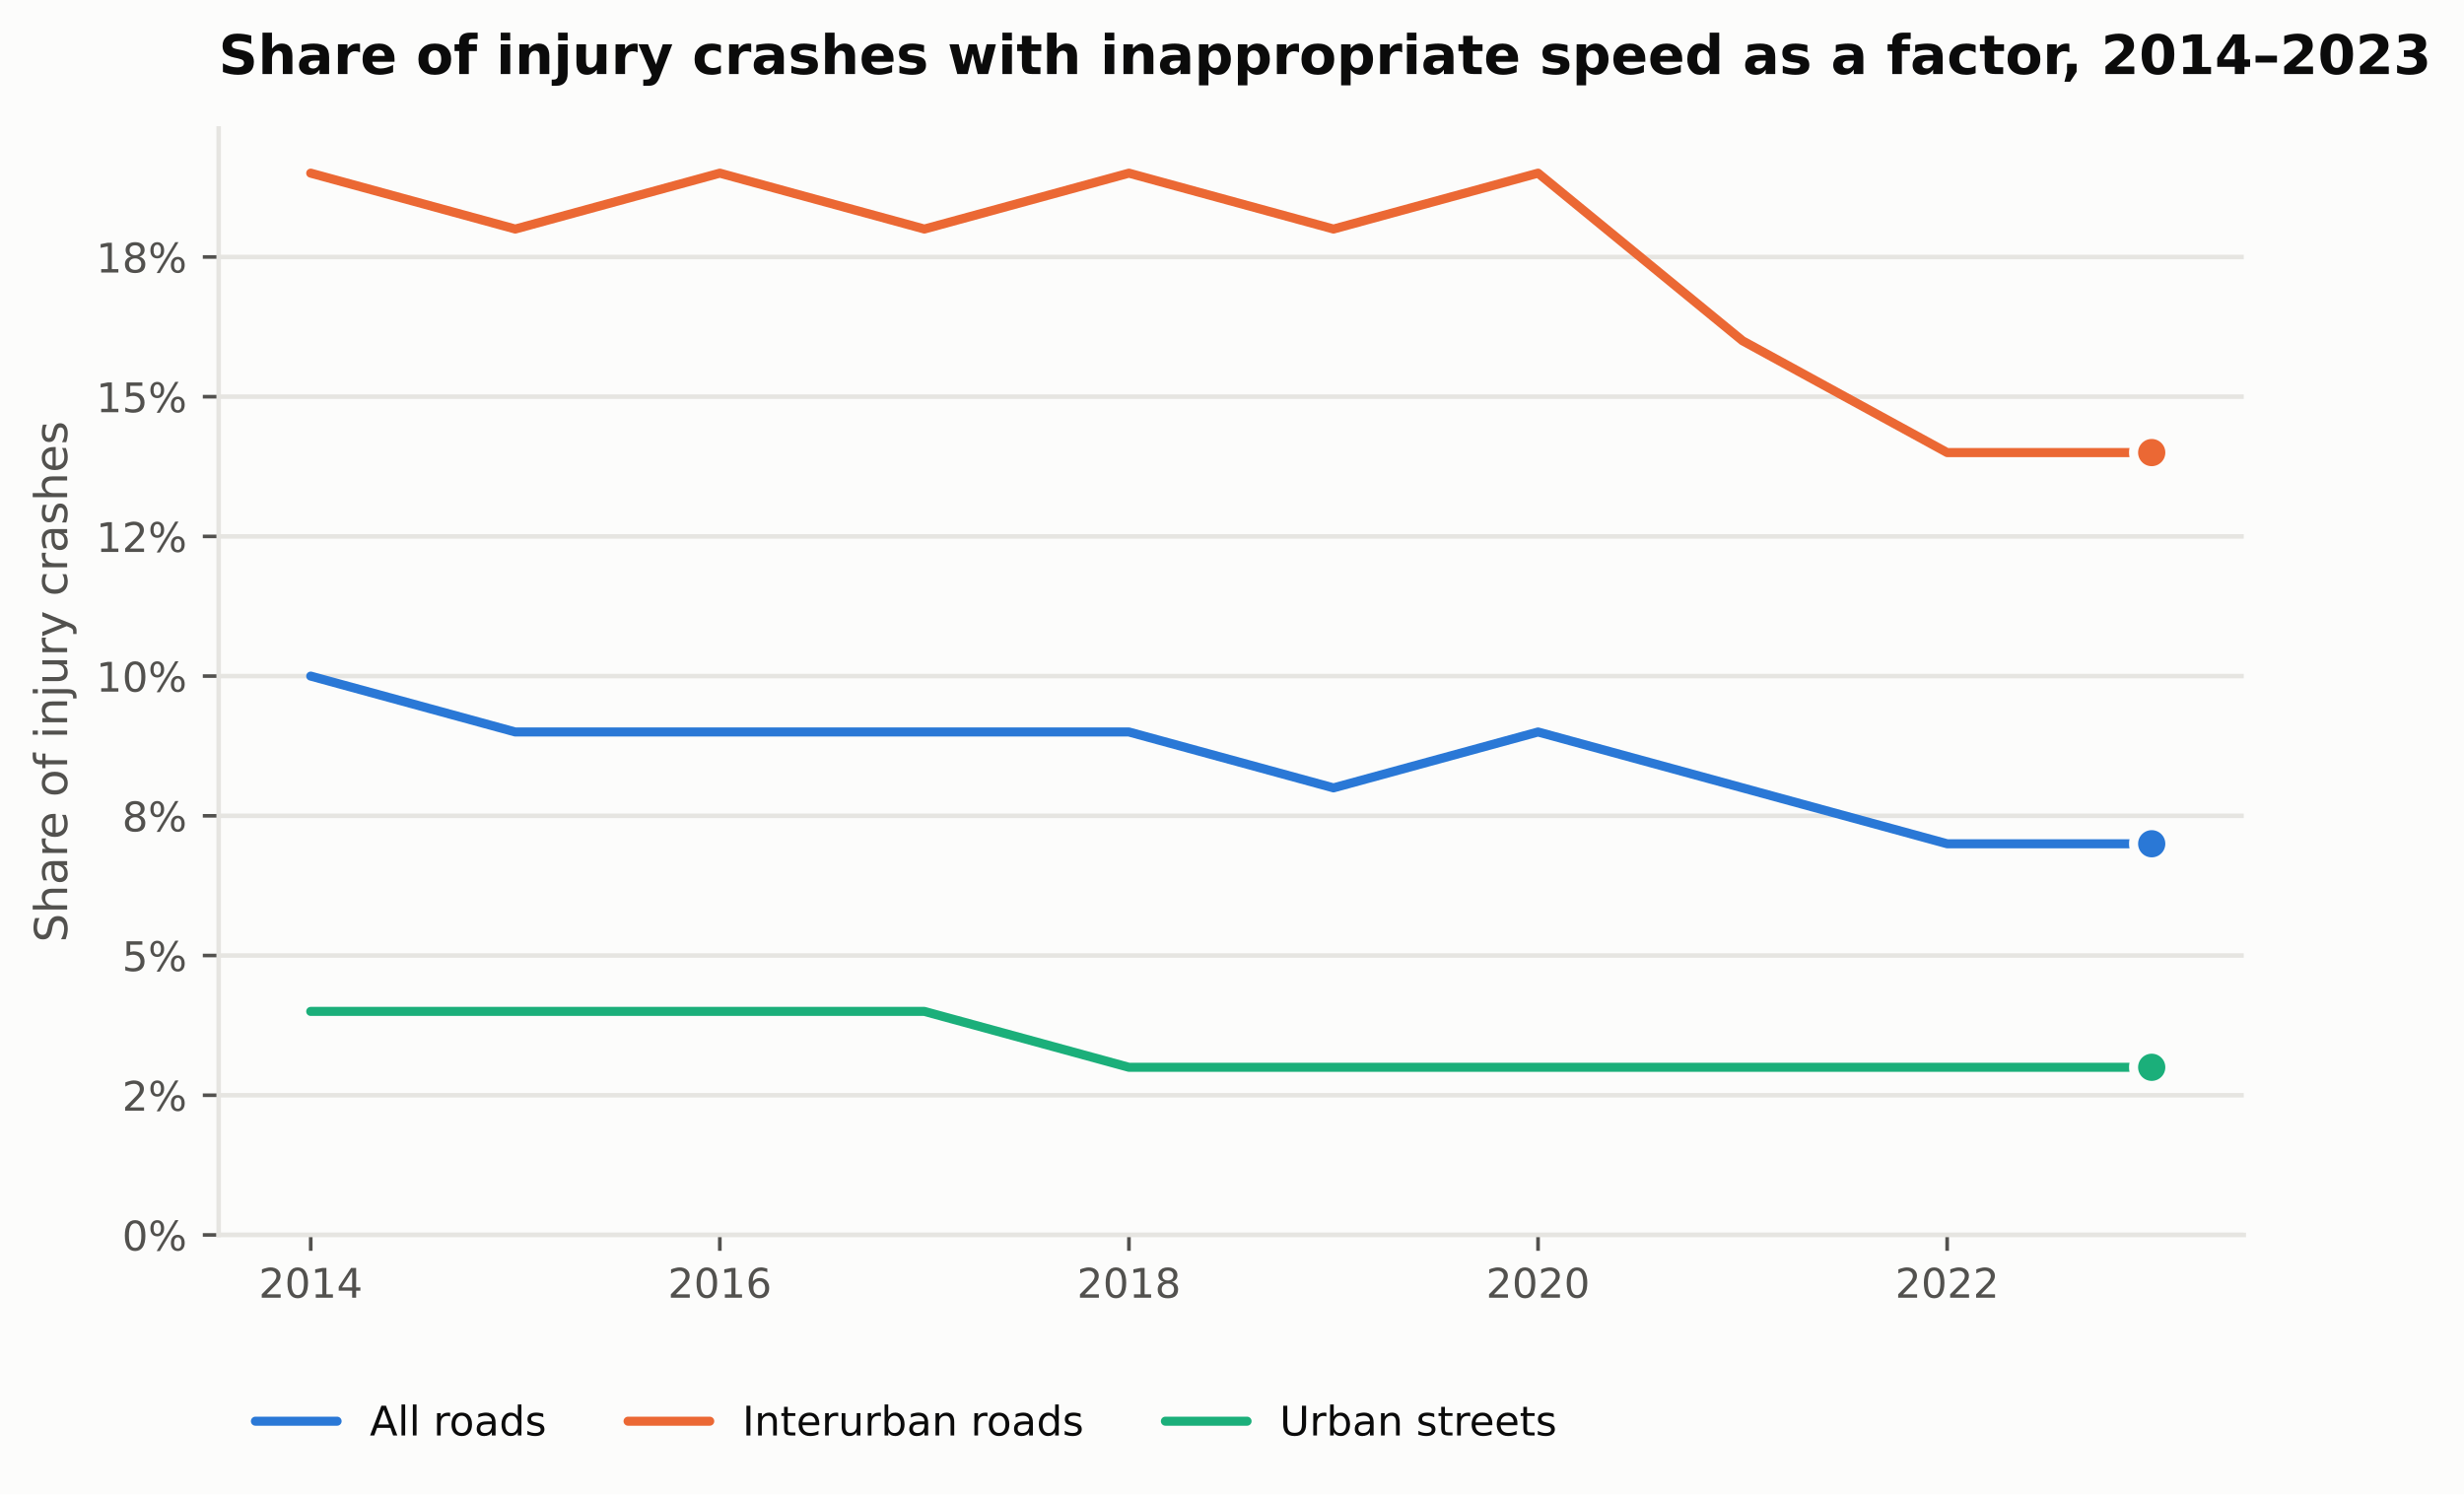
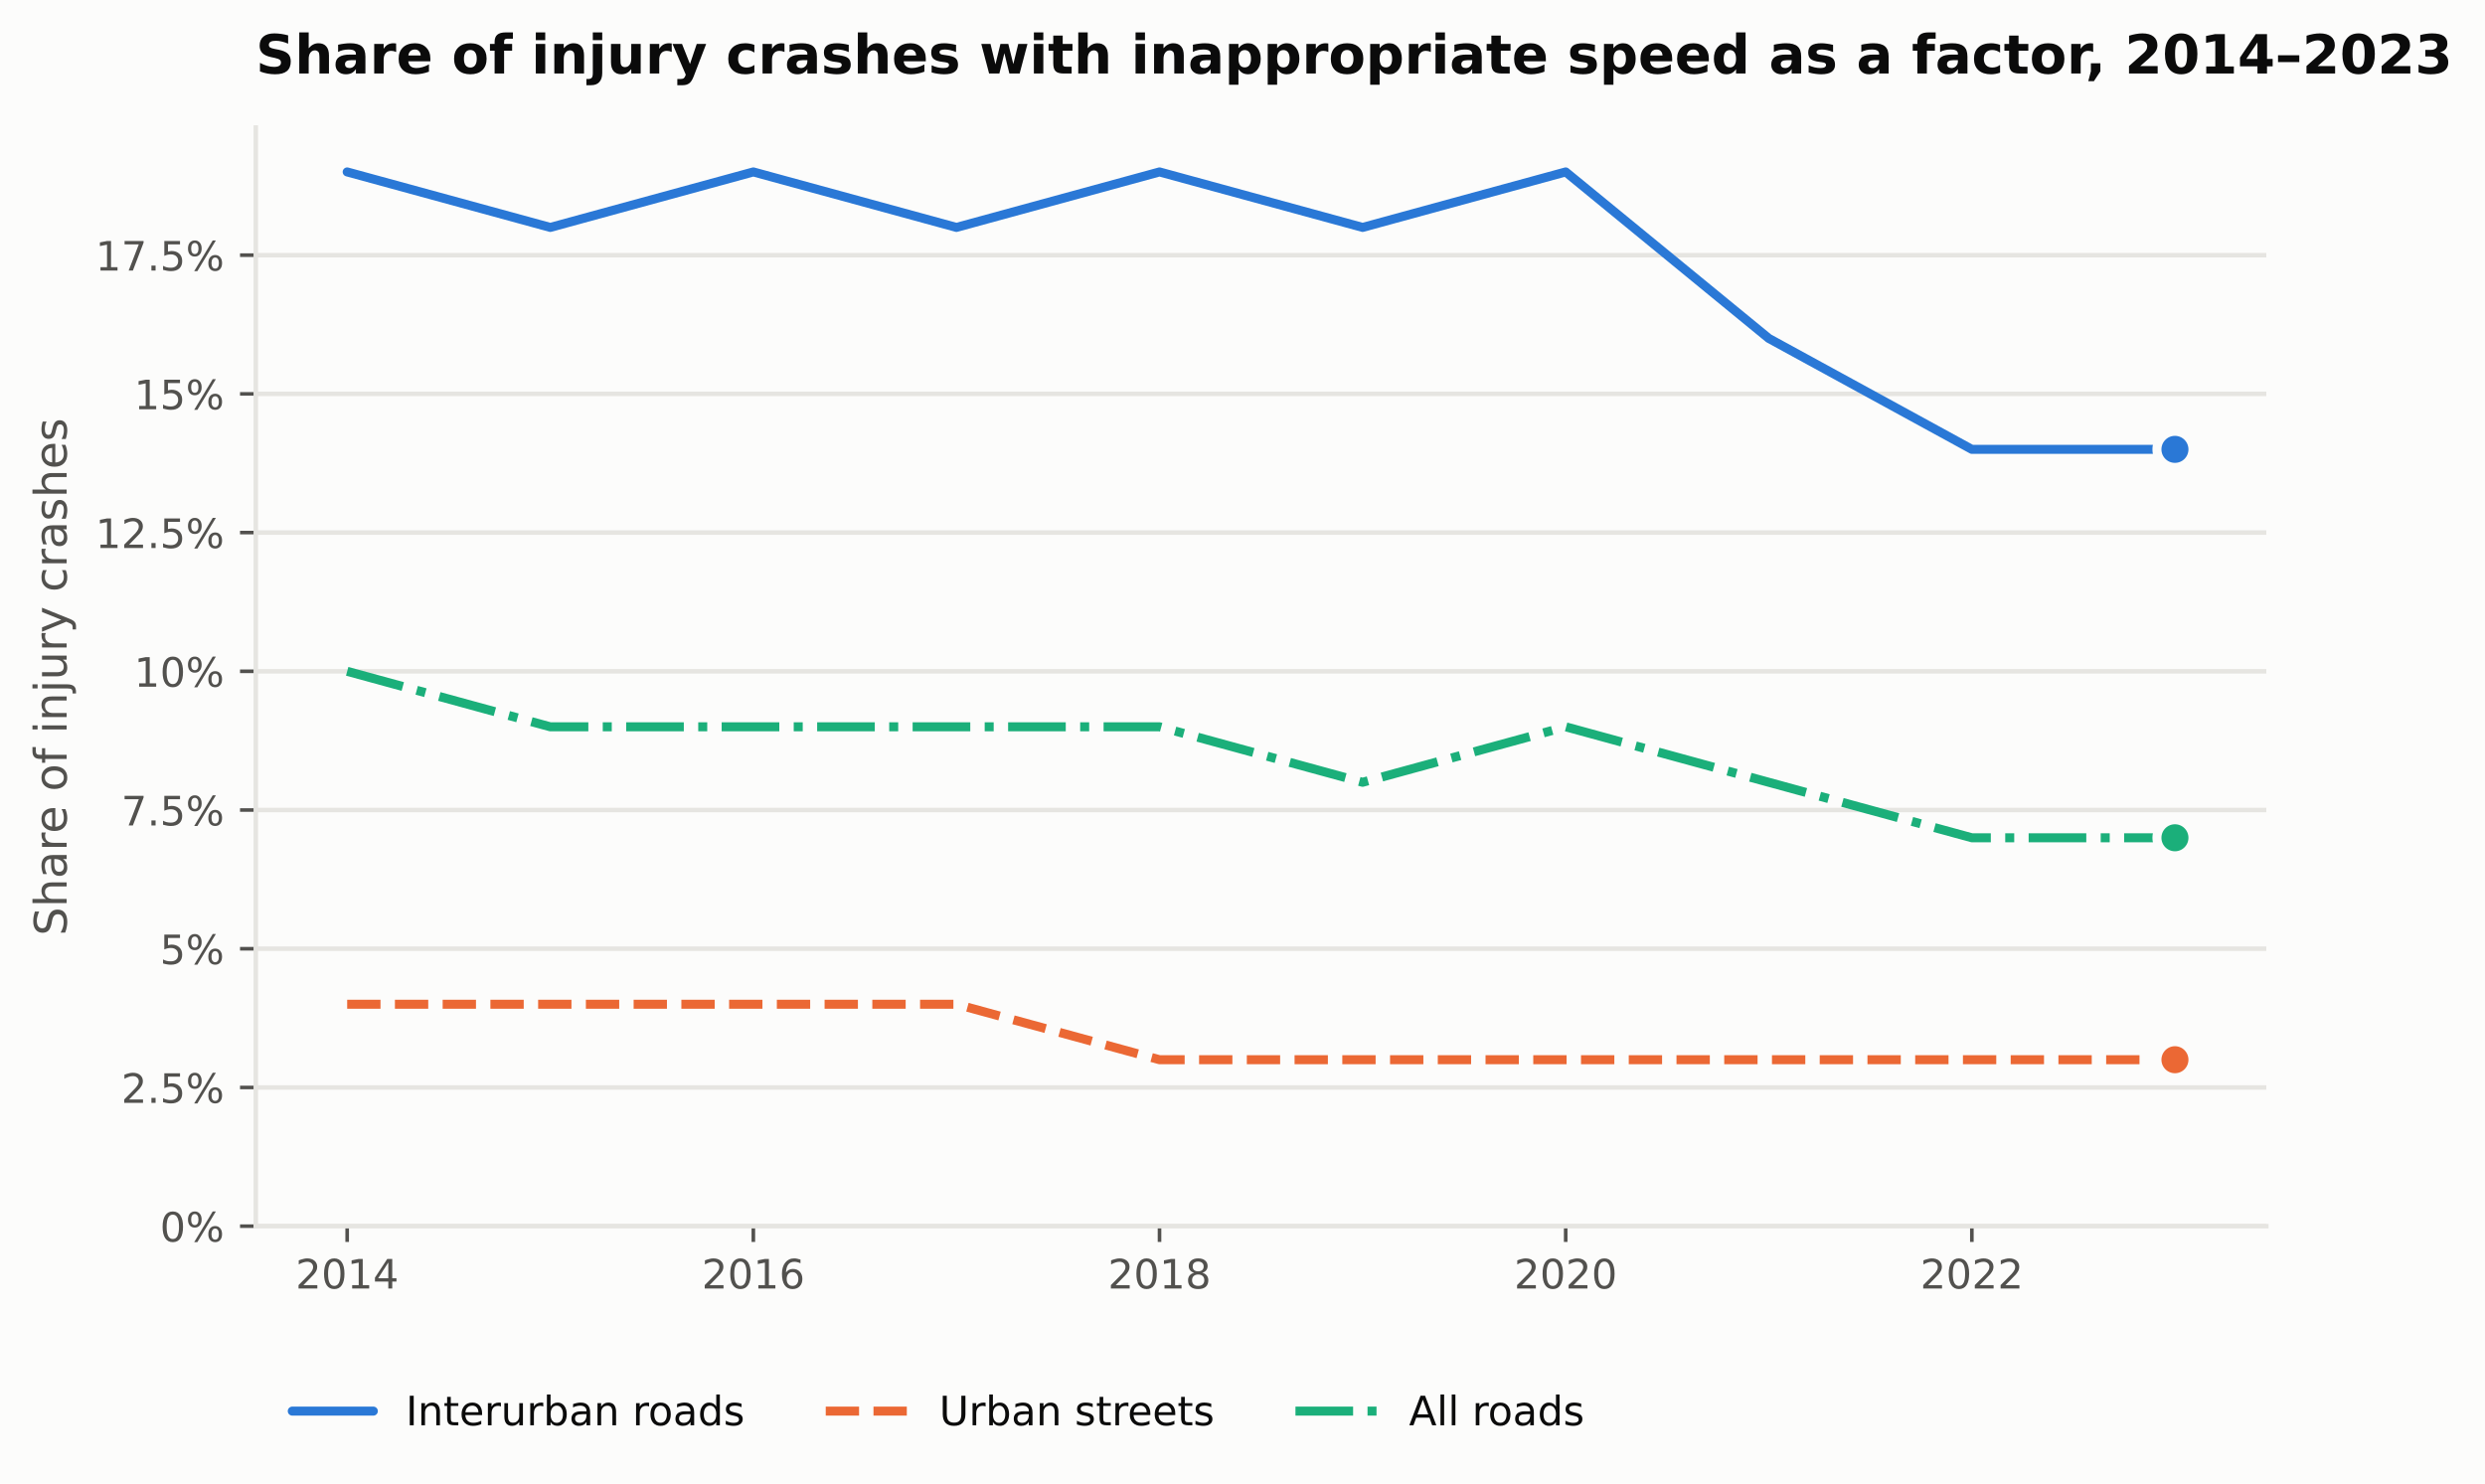
- <svg xmlns="http://www.w3.org/2000/svg" xmlns:xlink="http://www.w3.org/1999/xlink" width="543.154pt" height="329.427pt" viewBox="0 0 543.154 329.427" version="1.1">
+ <svg xmlns="http://www.w3.org/2000/svg" xmlns:xlink="http://www.w3.org/1999/xlink" width="551.741pt" height="329.427pt" viewBox="0 0 551.741 329.427" version="1.1">
  <defs>
    <style type="text/css">*{stroke-linejoin: round; stroke-linecap: butt}</style>
  </defs>
  <g id="figure_1">
    <g id="patch_1">
-       <path d="M 0 329.427  L 543.154 329.427  L 543.154 -0  L 0 -0  z " style="fill: #fcfcfb" />
+       <path d="M 0 329.427  L 551.741 329.427  L 551.741 -0  L 0 -0  z " style="fill: #fcfcfb" />
    </g>
    <g id="axes_1">
      <g id="patch_2">
-         <path d="M 48.205 272.254  L 494.605 272.254  L 494.605 28.318  L 48.205 28.318  z " style="fill: #fcfcfb" />
+         <path d="M 56.791 272.254  L 503.191 272.254  L 503.191 28.318  L 56.791 28.318  z " style="fill: #fcfcfb" />
      </g>
      <g id="matplotlib.axis_1">
        <g id="xtick_1">
          <g id="line2d_1">
            <defs>
              <path id="m3a9c350e79" d="M 0 0  L 0 3.5  " style="stroke: #52514e; stroke-width: 0.8" />
            </defs>
            <g>
-               <use xlink:href="#m3a9c350e79" x="68.496" y="272.254" style="fill: #52514e; stroke: #52514e; stroke-width: 0.8" />
+               <use xlink:href="#m3a9c350e79" x="77.082" y="272.254" style="fill: #52514e; stroke: #52514e; stroke-width: 0.8" />
            </g>
          </g>
          <g id="text_1">
-             <text style="font-size: 9px; font-family: 'DejaVu Sans', 'Bitstream Vera Sans', 'Computer Modern Sans Serif', 'Lucida Grande', 'Verdana', 'Geneva', 'Lucid', 'Arial', 'Helvetica', 'Avant Garde', sans-serif; text-anchor: middle; fill: #52514e" x="68.496" y="286.092" transform="rotate(-0 68.4956 286.092)">2014</text>
+             <text style="font-size: 9px; font-family: 'DejaVu Sans', 'Bitstream Vera Sans', 'Computer Modern Sans Serif', 'Lucida Grande', 'Verdana', 'Geneva', 'Lucid', 'Arial', 'Helvetica', 'Avant Garde', sans-serif; text-anchor: middle; fill: #52514e" x="77.082" y="286.092" transform="rotate(-0 77.08216 286.092)">2014</text>
          </g>
        </g>
        <g id="xtick_2">
          <g id="line2d_2">
            <g>
-               <use xlink:href="#m3a9c350e79" x="158.677" y="272.254" style="fill: #52514e; stroke: #52514e; stroke-width: 0.8" />
+               <use xlink:href="#m3a9c350e79" x="167.264" y="272.254" style="fill: #52514e; stroke: #52514e; stroke-width: 0.8" />
            </g>
          </g>
          <g id="text_2">
-             <text style="font-size: 9px; font-family: 'DejaVu Sans', 'Bitstream Vera Sans', 'Computer Modern Sans Serif', 'Lucida Grande', 'Verdana', 'Geneva', 'Lucid', 'Arial', 'Helvetica', 'Avant Garde', sans-serif; text-anchor: middle; fill: #52514e" x="158.677" y="286.092" transform="rotate(-0 158.6774 286.092)">2016</text>
+             <text style="font-size: 9px; font-family: 'DejaVu Sans', 'Bitstream Vera Sans', 'Computer Modern Sans Serif', 'Lucida Grande', 'Verdana', 'Geneva', 'Lucid', 'Arial', 'Helvetica', 'Avant Garde', sans-serif; text-anchor: middle; fill: #52514e" x="167.264" y="286.092" transform="rotate(-0 167.264 286.092)">2016</text>
          </g>
        </g>
        <g id="xtick_3">
          <g id="line2d_3">
            <g>
-               <use xlink:href="#m3a9c350e79" x="248.859" y="272.254" style="fill: #52514e; stroke: #52514e; stroke-width: 0.8" />
+               <use xlink:href="#m3a9c350e79" x="257.446" y="272.254" style="fill: #52514e; stroke: #52514e; stroke-width: 0.8" />
            </g>
          </g>
          <g id="text_3">
-             <text style="font-size: 9px; font-family: 'DejaVu Sans', 'Bitstream Vera Sans', 'Computer Modern Sans Serif', 'Lucida Grande', 'Verdana', 'Geneva', 'Lucid', 'Arial', 'Helvetica', 'Avant Garde', sans-serif; text-anchor: middle; fill: #52514e" x="248.859" y="286.092" transform="rotate(-0 248.8592 286.092)">2018</text>
+             <text style="font-size: 9px; font-family: 'DejaVu Sans', 'Bitstream Vera Sans', 'Computer Modern Sans Serif', 'Lucida Grande', 'Verdana', 'Geneva', 'Lucid', 'Arial', 'Helvetica', 'Avant Garde', sans-serif; text-anchor: middle; fill: #52514e" x="257.446" y="286.092" transform="rotate(-0 257.4458 286.092)">2018</text>
          </g>
        </g>
        <g id="xtick_4">
          <g id="line2d_4">
            <g>
-               <use xlink:href="#m3a9c350e79" x="339.041" y="272.254" style="fill: #52514e; stroke: #52514e; stroke-width: 0.8" />
+               <use xlink:href="#m3a9c350e79" x="347.628" y="272.254" style="fill: #52514e; stroke: #52514e; stroke-width: 0.8" />
            </g>
          </g>
          <g id="text_4">
-             <text style="font-size: 9px; font-family: 'DejaVu Sans', 'Bitstream Vera Sans', 'Computer Modern Sans Serif', 'Lucida Grande', 'Verdana', 'Geneva', 'Lucid', 'Arial', 'Helvetica', 'Avant Garde', sans-serif; text-anchor: middle; fill: #52514e" x="339.041" y="286.092" transform="rotate(-0 339.0411 286.092)">2020</text>
+             <text style="font-size: 9px; font-family: 'DejaVu Sans', 'Bitstream Vera Sans', 'Computer Modern Sans Serif', 'Lucida Grande', 'Verdana', 'Geneva', 'Lucid', 'Arial', 'Helvetica', 'Avant Garde', sans-serif; text-anchor: middle; fill: #52514e" x="347.628" y="286.092" transform="rotate(-0 347.6276 286.092)">2020</text>
          </g>
        </g>
        <g id="xtick_5">
          <g id="line2d_5">
            <g>
-               <use xlink:href="#m3a9c350e79" x="429.223" y="272.254" style="fill: #52514e; stroke: #52514e; stroke-width: 0.8" />
+               <use xlink:href="#m3a9c350e79" x="437.809" y="272.254" style="fill: #52514e; stroke: #52514e; stroke-width: 0.8" />
            </g>
          </g>
          <g id="text_5">
-             <text style="font-size: 9px; font-family: 'DejaVu Sans', 'Bitstream Vera Sans', 'Computer Modern Sans Serif', 'Lucida Grande', 'Verdana', 'Geneva', 'Lucid', 'Arial', 'Helvetica', 'Avant Garde', sans-serif; text-anchor: middle; fill: #52514e" x="429.223" y="286.092" transform="rotate(-0 429.2229 286.092)">2022</text>
+             <text style="font-size: 9px; font-family: 'DejaVu Sans', 'Bitstream Vera Sans', 'Computer Modern Sans Serif', 'Lucida Grande', 'Verdana', 'Geneva', 'Lucid', 'Arial', 'Helvetica', 'Avant Garde', sans-serif; text-anchor: middle; fill: #52514e" x="437.809" y="286.092" transform="rotate(-0 437.8094 286.092)">2022</text>
          </g>
        </g>
      </g>
      <g id="matplotlib.axis_2">
        <g id="ytick_1">
          <g id="line2d_6">
-             <path d="M 48.205 272.254  L 494.605 272.254  " clip-path="url(#peff5c7c7de)" style="fill: none; stroke: #e6e5e1; stroke-linecap: round" />
+             <path d="M 56.791 272.254  L 503.191 272.254  " clip-path="url(#p9e721a6022)" style="fill: none; stroke: #e6e5e1; stroke-linecap: round" />
          </g>
          <g id="line2d_7">
            <defs>
              <path id="mdd3c75259f" d="M 0 0  L -3.5 0  " style="stroke: #52514e; stroke-width: 0.8" />
            </defs>
            <g>
-               <use xlink:href="#mdd3c75259f" x="48.205" y="272.254" style="fill: #52514e; stroke: #52514e; stroke-width: 0.8" />
+               <use xlink:href="#mdd3c75259f" x="56.791" y="272.254" style="fill: #52514e; stroke: #52514e; stroke-width: 0.8" />
            </g>
          </g>
          <g id="text_6">
-             <text style="font-size: 9px; font-family: 'DejaVu Sans', 'Bitstream Vera Sans', 'Computer Modern Sans Serif', 'Lucida Grande', 'Verdana', 'Geneva', 'Lucid', 'Arial', 'Helvetica', 'Avant Garde', sans-serif; text-anchor: end; fill: #52514e" x="41.205" y="275.673" transform="rotate(-0 41.20469 275.6731)">0%</text>
+             <text style="font-size: 9px; font-family: 'DejaVu Sans', 'Bitstream Vera Sans', 'Computer Modern Sans Serif', 'Lucida Grande', 'Verdana', 'Geneva', 'Lucid', 'Arial', 'Helvetica', 'Avant Garde', sans-serif; text-anchor: end; fill: #52514e" x="49.791" y="275.673" transform="rotate(-0 49.79125 275.6731)">0%</text>
          </g>
        </g>
        <g id="ytick_2">
          <g id="line2d_8">
-             <path d="M 48.205 241.454  L 494.605 241.454  " clip-path="url(#peff5c7c7de)" style="fill: none; stroke: #e6e5e1; stroke-linecap: round" />
+             <path d="M 56.791 241.454  L 503.191 241.454  " clip-path="url(#p9e721a6022)" style="fill: none; stroke: #e6e5e1; stroke-linecap: round" />
          </g>
          <g id="line2d_9">
            <g>
-               <use xlink:href="#mdd3c75259f" x="48.205" y="241.454" style="fill: #52514e; stroke: #52514e; stroke-width: 0.8" />
+               <use xlink:href="#mdd3c75259f" x="56.791" y="241.454" style="fill: #52514e; stroke: #52514e; stroke-width: 0.8" />
            </g>
          </g>
          <g id="text_7">
-             <text style="font-size: 9px; font-family: 'DejaVu Sans', 'Bitstream Vera Sans', 'Computer Modern Sans Serif', 'Lucida Grande', 'Verdana', 'Geneva', 'Lucid', 'Arial', 'Helvetica', 'Avant Garde', sans-serif; text-anchor: end; fill: #52514e" x="41.205" y="244.873" transform="rotate(-0 41.20469 244.8731)">2%</text>
+             <text style="font-size: 9px; font-family: 'DejaVu Sans', 'Bitstream Vera Sans', 'Computer Modern Sans Serif', 'Lucida Grande', 'Verdana', 'Geneva', 'Lucid', 'Arial', 'Helvetica', 'Avant Garde', sans-serif; text-anchor: end; fill: #52514e" x="49.791" y="244.873" transform="rotate(-0 49.79125 244.8731)">2.5%</text>
          </g>
        </g>
        <g id="ytick_3">
          <g id="line2d_10">
-             <path d="M 48.205 210.654  L 494.605 210.654  " clip-path="url(#peff5c7c7de)" style="fill: none; stroke: #e6e5e1; stroke-linecap: round" />
+             <path d="M 56.791 210.654  L 503.191 210.654  " clip-path="url(#p9e721a6022)" style="fill: none; stroke: #e6e5e1; stroke-linecap: round" />
          </g>
          <g id="line2d_11">
            <g>
-               <use xlink:href="#mdd3c75259f" x="48.205" y="210.654" style="fill: #52514e; stroke: #52514e; stroke-width: 0.8" />
+               <use xlink:href="#mdd3c75259f" x="56.791" y="210.654" style="fill: #52514e; stroke: #52514e; stroke-width: 0.8" />
            </g>
          </g>
          <g id="text_8">
-             <text style="font-size: 9px; font-family: 'DejaVu Sans', 'Bitstream Vera Sans', 'Computer Modern Sans Serif', 'Lucida Grande', 'Verdana', 'Geneva', 'Lucid', 'Arial', 'Helvetica', 'Avant Garde', sans-serif; text-anchor: end; fill: #52514e" x="41.205" y="214.073" transform="rotate(-0 41.20469 214.0731)">5%</text>
+             <text style="font-size: 9px; font-family: 'DejaVu Sans', 'Bitstream Vera Sans', 'Computer Modern Sans Serif', 'Lucida Grande', 'Verdana', 'Geneva', 'Lucid', 'Arial', 'Helvetica', 'Avant Garde', sans-serif; text-anchor: end; fill: #52514e" x="49.791" y="214.073" transform="rotate(-0 49.79125 214.0731)">5%</text>
          </g>
        </g>
        <g id="ytick_4">
          <g id="line2d_12">
-             <path d="M 48.205 179.854  L 494.605 179.854  " clip-path="url(#peff5c7c7de)" style="fill: none; stroke: #e6e5e1; stroke-linecap: round" />
+             <path d="M 56.791 179.854  L 503.191 179.854  " clip-path="url(#p9e721a6022)" style="fill: none; stroke: #e6e5e1; stroke-linecap: round" />
          </g>
          <g id="line2d_13">
            <g>
-               <use xlink:href="#mdd3c75259f" x="48.205" y="179.854" style="fill: #52514e; stroke: #52514e; stroke-width: 0.8" />
+               <use xlink:href="#mdd3c75259f" x="56.791" y="179.854" style="fill: #52514e; stroke: #52514e; stroke-width: 0.8" />
            </g>
          </g>
          <g id="text_9">
-             <text style="font-size: 9px; font-family: 'DejaVu Sans', 'Bitstream Vera Sans', 'Computer Modern Sans Serif', 'Lucida Grande', 'Verdana', 'Geneva', 'Lucid', 'Arial', 'Helvetica', 'Avant Garde', sans-serif; text-anchor: end; fill: #52514e" x="41.205" y="183.273" transform="rotate(-0 41.20469 183.2731)">8%</text>
+             <text style="font-size: 9px; font-family: 'DejaVu Sans', 'Bitstream Vera Sans', 'Computer Modern Sans Serif', 'Lucida Grande', 'Verdana', 'Geneva', 'Lucid', 'Arial', 'Helvetica', 'Avant Garde', sans-serif; text-anchor: end; fill: #52514e" x="49.791" y="183.273" transform="rotate(-0 49.79125 183.2731)">7.5%</text>
          </g>
        </g>
        <g id="ytick_5">
          <g id="line2d_14">
-             <path d="M 48.205 149.054  L 494.605 149.054  " clip-path="url(#peff5c7c7de)" style="fill: none; stroke: #e6e5e1; stroke-linecap: round" />
+             <path d="M 56.791 149.054  L 503.191 149.054  " clip-path="url(#p9e721a6022)" style="fill: none; stroke: #e6e5e1; stroke-linecap: round" />
          </g>
          <g id="line2d_15">
            <g>
-               <use xlink:href="#mdd3c75259f" x="48.205" y="149.054" style="fill: #52514e; stroke: #52514e; stroke-width: 0.8" />
+               <use xlink:href="#mdd3c75259f" x="56.791" y="149.054" style="fill: #52514e; stroke: #52514e; stroke-width: 0.8" />
            </g>
          </g>
          <g id="text_10">
-             <text style="font-size: 9px; font-family: 'DejaVu Sans', 'Bitstream Vera Sans', 'Computer Modern Sans Serif', 'Lucida Grande', 'Verdana', 'Geneva', 'Lucid', 'Arial', 'Helvetica', 'Avant Garde', sans-serif; text-anchor: end; fill: #52514e" x="41.205" y="152.473" transform="rotate(-0 41.20469 152.4731)">10%</text>
+             <text style="font-size: 9px; font-family: 'DejaVu Sans', 'Bitstream Vera Sans', 'Computer Modern Sans Serif', 'Lucida Grande', 'Verdana', 'Geneva', 'Lucid', 'Arial', 'Helvetica', 'Avant Garde', sans-serif; text-anchor: end; fill: #52514e" x="49.791" y="152.473" transform="rotate(-0 49.79125 152.4731)">10%</text>
          </g>
        </g>
        <g id="ytick_6">
          <g id="line2d_16">
-             <path d="M 48.205 118.254  L 494.605 118.254  " clip-path="url(#peff5c7c7de)" style="fill: none; stroke: #e6e5e1; stroke-linecap: round" />
+             <path d="M 56.791 118.254  L 503.191 118.254  " clip-path="url(#p9e721a6022)" style="fill: none; stroke: #e6e5e1; stroke-linecap: round" />
          </g>
          <g id="line2d_17">
            <g>
-               <use xlink:href="#mdd3c75259f" x="48.205" y="118.254" style="fill: #52514e; stroke: #52514e; stroke-width: 0.8" />
+               <use xlink:href="#mdd3c75259f" x="56.791" y="118.254" style="fill: #52514e; stroke: #52514e; stroke-width: 0.8" />
            </g>
          </g>
          <g id="text_11">
-             <text style="font-size: 9px; font-family: 'DejaVu Sans', 'Bitstream Vera Sans', 'Computer Modern Sans Serif', 'Lucida Grande', 'Verdana', 'Geneva', 'Lucid', 'Arial', 'Helvetica', 'Avant Garde', sans-serif; text-anchor: end; fill: #52514e" x="41.205" y="121.673" transform="rotate(-0 41.20469 121.6731)">12%</text>
+             <text style="font-size: 9px; font-family: 'DejaVu Sans', 'Bitstream Vera Sans', 'Computer Modern Sans Serif', 'Lucida Grande', 'Verdana', 'Geneva', 'Lucid', 'Arial', 'Helvetica', 'Avant Garde', sans-serif; text-anchor: end; fill: #52514e" x="49.791" y="121.673" transform="rotate(-0 49.79125 121.6731)">12.5%</text>
          </g>
        </g>
        <g id="ytick_7">
          <g id="line2d_18">
-             <path d="M 48.205 87.454  L 494.605 87.454  " clip-path="url(#peff5c7c7de)" style="fill: none; stroke: #e6e5e1; stroke-linecap: round" />
+             <path d="M 56.791 87.454  L 503.191 87.454  " clip-path="url(#p9e721a6022)" style="fill: none; stroke: #e6e5e1; stroke-linecap: round" />
          </g>
          <g id="line2d_19">
            <g>
-               <use xlink:href="#mdd3c75259f" x="48.205" y="87.454" style="fill: #52514e; stroke: #52514e; stroke-width: 0.8" />
+               <use xlink:href="#mdd3c75259f" x="56.791" y="87.454" style="fill: #52514e; stroke: #52514e; stroke-width: 0.8" />
            </g>
          </g>
          <g id="text_12">
-             <text style="font-size: 9px; font-family: 'DejaVu Sans', 'Bitstream Vera Sans', 'Computer Modern Sans Serif', 'Lucida Grande', 'Verdana', 'Geneva', 'Lucid', 'Arial', 'Helvetica', 'Avant Garde', sans-serif; text-anchor: end; fill: #52514e" x="41.205" y="90.873" transform="rotate(-0 41.20469 90.87307)">15%</text>
+             <text style="font-size: 9px; font-family: 'DejaVu Sans', 'Bitstream Vera Sans', 'Computer Modern Sans Serif', 'Lucida Grande', 'Verdana', 'Geneva', 'Lucid', 'Arial', 'Helvetica', 'Avant Garde', sans-serif; text-anchor: end; fill: #52514e" x="49.791" y="90.873" transform="rotate(-0 49.79125 90.87307)">15%</text>
          </g>
        </g>
        <g id="ytick_8">
          <g id="line2d_20">
-             <path d="M 48.205 56.654  L 494.605 56.654  " clip-path="url(#peff5c7c7de)" style="fill: none; stroke: #e6e5e1; stroke-linecap: round" />
+             <path d="M 56.791 56.654  L 503.191 56.654  " clip-path="url(#p9e721a6022)" style="fill: none; stroke: #e6e5e1; stroke-linecap: round" />
          </g>
          <g id="line2d_21">
            <g>
-               <use xlink:href="#mdd3c75259f" x="48.205" y="56.654" style="fill: #52514e; stroke: #52514e; stroke-width: 0.8" />
+               <use xlink:href="#mdd3c75259f" x="56.791" y="56.654" style="fill: #52514e; stroke: #52514e; stroke-width: 0.8" />
            </g>
          </g>
          <g id="text_13">
-             <text style="font-size: 9px; font-family: 'DejaVu Sans', 'Bitstream Vera Sans', 'Computer Modern Sans Serif', 'Lucida Grande', 'Verdana', 'Geneva', 'Lucid', 'Arial', 'Helvetica', 'Avant Garde', sans-serif; text-anchor: end; fill: #52514e" x="41.205" y="60.073" transform="rotate(-0 41.20469 60.07307)">18%</text>
+             <text style="font-size: 9px; font-family: 'DejaVu Sans', 'Bitstream Vera Sans', 'Computer Modern Sans Serif', 'Lucida Grande', 'Verdana', 'Geneva', 'Lucid', 'Arial', 'Helvetica', 'Avant Garde', sans-serif; text-anchor: end; fill: #52514e" x="49.791" y="60.073" transform="rotate(-0 49.79125 60.07307)">17.5%</text>
          </g>
        </g>
        <g id="text_14">
          <text style="font-size: 10px; font-family: 'DejaVu Sans', 'Bitstream Vera Sans', 'Computer Modern Sans Serif', 'Lucida Grande', 'Verdana', 'Geneva', 'Lucid', 'Arial', 'Helvetica', 'Avant Garde', sans-serif; text-anchor: middle; fill: #52514e" x="14.798" y="150.286" transform="rotate(-90 14.79844 150.2861)">Share of injury crashes</text>
        </g>
      </g>
      <g id="line2d_22">
-         <path d="M 68.496 149.054  L 113.587 161.374  L 158.677 161.374  L 203.768 161.374  L 248.859 161.374  L 293.95 173.694  L 339.041 161.374  L 384.132 173.694  L 429.223 186.014  L 474.314 186.014  " clip-path="url(#peff5c7c7de)" style="fill: none; stroke: #2a78d6; stroke-width: 2; stroke-linecap: round" />
+         <path d="M 77.082 38.174  L 122.173 50.494  L 167.264 38.174  L 212.355 50.494  L 257.446 38.174  L 302.537 50.494  L 347.628 38.174  L 392.719 75.134  L 437.809 99.774  L 482.9 99.774  " clip-path="url(#p9e721a6022)" style="fill: none; stroke: #2a78d6; stroke-width: 2; stroke-linecap: round" />
      </g>
      <g id="line2d_23">
        <defs>
          <path id="mbdb302a14b" d="M 0 4  C 1.061 4 2.078 3.579 2.828 2.828  C 3.579 2.078 4 1.061 4 0  C 4 -1.061 3.579 -2.078 2.828 -2.828  C 2.078 -3.579 1.061 -4 0 -4  C -1.061 -4 -2.078 -3.579 -2.828 -2.828  C -3.579 -2.078 -4 -1.061 -4 0  C -4 1.061 -3.579 2.078 -2.828 2.828  C -2.078 3.579 -1.061 4 0 4  z " style="stroke: #fcfcfb; stroke-width: 2" />
        </defs>
-         <g clip-path="url(#peff5c7c7de)">
-           <use xlink:href="#mbdb302a14b" x="474.314" y="186.014" style="fill: #2a78d6; stroke: #fcfcfb; stroke-width: 2" />
+         <g clip-path="url(#p9e721a6022)">
+           <use xlink:href="#mbdb302a14b" x="482.9" y="99.774" style="fill: #2a78d6; stroke: #fcfcfb; stroke-width: 2" />
        </g>
      </g>
      <g id="line2d_24">
-         <path d="M 68.496 38.174  L 113.587 50.494  L 158.677 38.174  L 203.768 50.494  L 248.859 38.174  L 293.95 50.494  L 339.041 38.174  L 384.132 75.134  L 429.223 99.774  L 474.314 99.774  " clip-path="url(#peff5c7c7de)" style="fill: none; stroke: #eb6834; stroke-width: 2; stroke-linecap: round" />
+         <path d="M 77.082 222.974  L 122.173 222.974  L 167.264 222.974  L 212.355 222.974  L 257.446 235.294  L 302.537 235.294  L 347.628 235.294  L 392.719 235.294  L 437.809 235.294  L 482.9 235.294  " clip-path="url(#p9e721a6022)" style="fill: none; stroke-dasharray: 7.4,3.2; stroke-dashoffset: 0; stroke: #eb6834; stroke-width: 2" />
      </g>
      <g id="line2d_25">
        <defs>
          <path id="m415b86604d" d="M 0 4  C 1.061 4 2.078 3.579 2.828 2.828  C 3.579 2.078 4 1.061 4 0  C 4 -1.061 3.579 -2.078 2.828 -2.828  C 2.078 -3.579 1.061 -4 0 -4  C -1.061 -4 -2.078 -3.579 -2.828 -2.828  C -3.579 -2.078 -4 -1.061 -4 0  C -4 1.061 -3.579 2.078 -2.828 2.828  C -2.078 3.579 -1.061 4 0 4  z " style="stroke: #fcfcfb; stroke-width: 2" />
        </defs>
-         <g clip-path="url(#peff5c7c7de)">
-           <use xlink:href="#m415b86604d" x="474.314" y="99.774" style="fill: #eb6834; stroke: #fcfcfb; stroke-width: 2" />
+         <g clip-path="url(#p9e721a6022)">
+           <use xlink:href="#m415b86604d" x="482.9" y="235.294" style="fill: #eb6834; stroke: #fcfcfb; stroke-width: 2" />
        </g>
      </g>
      <g id="line2d_26">
-         <path d="M 68.496 222.974  L 113.587 222.974  L 158.677 222.974  L 203.768 222.974  L 248.859 235.294  L 293.95 235.294  L 339.041 235.294  L 384.132 235.294  L 429.223 235.294  L 474.314 235.294  " clip-path="url(#peff5c7c7de)" style="fill: none; stroke: #1baf7a; stroke-width: 2; stroke-linecap: round" />
+         <path d="M 77.082 149.054  L 122.173 161.374  L 167.264 161.374  L 212.355 161.374  L 257.446 161.374  L 302.537 173.694  L 347.628 161.374  L 392.719 173.694  L 437.809 186.014  L 482.9 186.014  " clip-path="url(#p9e721a6022)" style="fill: none; stroke-dasharray: 12.8,3.2,2,3.2; stroke-dashoffset: 0; stroke: #1baf7a; stroke-width: 2" />
      </g>
      <g id="line2d_27">
        <defs>
          <path id="mb20026e83d" d="M 0 4  C 1.061 4 2.078 3.579 2.828 2.828  C 3.579 2.078 4 1.061 4 0  C 4 -1.061 3.579 -2.078 2.828 -2.828  C 2.078 -3.579 1.061 -4 0 -4  C -1.061 -4 -2.078 -3.579 -2.828 -2.828  C -3.579 -2.078 -4 -1.061 -4 0  C -4 1.061 -3.579 2.078 -2.828 2.828  C -2.078 3.579 -1.061 4 0 4  z " style="stroke: #fcfcfb; stroke-width: 2" />
        </defs>
-         <g clip-path="url(#peff5c7c7de)">
-           <use xlink:href="#mb20026e83d" x="474.314" y="235.294" style="fill: #1baf7a; stroke: #fcfcfb; stroke-width: 2" />
+         <g clip-path="url(#p9e721a6022)">
+           <use xlink:href="#mb20026e83d" x="482.9" y="186.014" style="fill: #1baf7a; stroke: #fcfcfb; stroke-width: 2" />
        </g>
      </g>
      <g id="patch_3">
-         <path d="M 48.205 272.254  L 48.205 28.318  " style="fill: none; stroke: #e6e5e1; stroke-linejoin: miter; stroke-linecap: square" />
+         <path d="M 56.791 272.254  L 56.791 28.318  " style="fill: none; stroke: #e6e5e1; stroke-linejoin: miter; stroke-linecap: square" />
      </g>
      <g id="patch_4">
-         <path d="M 48.205 272.254  L 494.605 272.254  " style="fill: none; stroke: #e6e5e1; stroke-linejoin: miter; stroke-linecap: square" />
+         <path d="M 56.791 272.254  L 503.191 272.254  " style="fill: none; stroke: #e6e5e1; stroke-linejoin: miter; stroke-linecap: square" />
      </g>
      <g id="text_15">
-         <text style="font-weight: 700; font-size: 12px; font-family: 'DejaVu Sans', 'Bitstream Vera Sans', 'Computer Modern Sans Serif', 'Lucida Grande', 'Verdana', 'Geneva', 'Lucid', 'Arial', 'Helvetica', 'Avant Garde', sans-serif; text-anchor: start; fill: #0b0b0b" x="48.205" y="16.318" transform="rotate(-0 48.20469 16.31812)">Share of injury crashes with inappropriate speed as a factor, 2014–2023</text>
+         <text style="font-weight: 700; font-size: 12px; font-family: 'DejaVu Sans', 'Bitstream Vera Sans', 'Computer Modern Sans Serif', 'Lucida Grande', 'Verdana', 'Geneva', 'Lucid', 'Arial', 'Helvetica', 'Avant Garde', sans-serif; text-anchor: start; fill: #0b0b0b" x="56.791" y="16.318" transform="rotate(-0 56.79125 16.31812)">Share of injury crashes with inappropriate speed as a factor, 2014–2023</text>
      </g>
      <g id="legend_1">
        <g id="line2d_28">
-           <path d="M 56.305 313.315  L 65.305 313.315  L 74.305 313.315  " style="fill: none; stroke: #2a78d6; stroke-width: 2; stroke-linecap: round" />
+           <path d="M 64.891 313.315  L 73.891 313.315  L 82.891 313.315  " style="fill: none; stroke: #2a78d6; stroke-width: 2; stroke-linecap: round" />
        </g>
        <g id="text_16">
-           <text style="font-size: 9px; font-family: 'DejaVu Sans', 'Bitstream Vera Sans', 'Computer Modern Sans Serif', 'Lucida Grande', 'Verdana', 'Geneva', 'Lucid', 'Arial', 'Helvetica', 'Avant Garde', sans-serif; text-anchor: start; fill: #0b0b0b" x="81.505" y="316.465" transform="rotate(-0 81.50469 316.465)">All roads</text>
+           <text style="font-size: 9px; font-family: 'DejaVu Sans', 'Bitstream Vera Sans', 'Computer Modern Sans Serif', 'Lucida Grande', 'Verdana', 'Geneva', 'Lucid', 'Arial', 'Helvetica', 'Avant Garde', sans-serif; text-anchor: start; fill: #0b0b0b" x="90.091" y="316.465" transform="rotate(-0 90.09125 316.465)">Interurban roads</text>
        </g>
        <g id="line2d_29">
-           <path d="M 138.448 313.315  L 147.448 313.315  L 156.448 313.315  " style="fill: none; stroke: #eb6834; stroke-width: 2; stroke-linecap: round" />
+           <path d="M 183.338 313.315  L 192.338 313.315  L 201.338 313.315  " style="fill: none; stroke-dasharray: 7.4,3.2; stroke-dashoffset: 0; stroke: #eb6834; stroke-width: 2" />
        </g>
        <g id="text_17">
-           <text style="font-size: 9px; font-family: 'DejaVu Sans', 'Bitstream Vera Sans', 'Computer Modern Sans Serif', 'Lucida Grande', 'Verdana', 'Geneva', 'Lucid', 'Arial', 'Helvetica', 'Avant Garde', sans-serif; text-anchor: start; fill: #0b0b0b" x="163.648" y="316.465" transform="rotate(-0 163.648 316.465)">Interurban roads</text>
+           <text style="font-size: 9px; font-family: 'DejaVu Sans', 'Bitstream Vera Sans', 'Computer Modern Sans Serif', 'Lucida Grande', 'Verdana', 'Geneva', 'Lucid', 'Arial', 'Helvetica', 'Avant Garde', sans-serif; text-anchor: start; fill: #0b0b0b" x="208.538" y="316.465" transform="rotate(-0 208.5383 316.465)">Urban streets</text>
        </g>
        <g id="line2d_30">
-           <path d="M 256.895 313.315  L 265.895 313.315  L 274.895 313.315  " style="fill: none; stroke: #1baf7a; stroke-width: 2; stroke-linecap: round" />
+           <path d="M 287.629 313.315  L 296.629 313.315  L 305.629 313.315  " style="fill: none; stroke-dasharray: 12.8,3.2,2,3.2; stroke-dashoffset: 0; stroke: #1baf7a; stroke-width: 2" />
        </g>
        <g id="text_18">
-           <text style="font-size: 9px; font-family: 'DejaVu Sans', 'Bitstream Vera Sans', 'Computer Modern Sans Serif', 'Lucida Grande', 'Verdana', 'Geneva', 'Lucid', 'Arial', 'Helvetica', 'Avant Garde', sans-serif; text-anchor: start; fill: #0b0b0b" x="282.095" y="316.465" transform="rotate(-0 282.095 316.465)">Urban streets</text>
+           <text style="font-size: 9px; font-family: 'DejaVu Sans', 'Bitstream Vera Sans', 'Computer Modern Sans Serif', 'Lucida Grande', 'Verdana', 'Geneva', 'Lucid', 'Arial', 'Helvetica', 'Avant Garde', sans-serif; text-anchor: start; fill: #0b0b0b" x="312.829" y="316.465" transform="rotate(-0 312.8286 316.465)">All roads</text>
        </g>
      </g>
    </g>
  </g>
  <defs>
-     <clipPath id="peff5c7c7de">
-       <rect x="48.205" y="28.318" width="446.4" height="243.936" />
+     <clipPath id="p9e721a6022">
+       <rect x="56.791" y="28.318" width="446.4" height="243.936" />
    </clipPath>
  </defs>
</svg>
